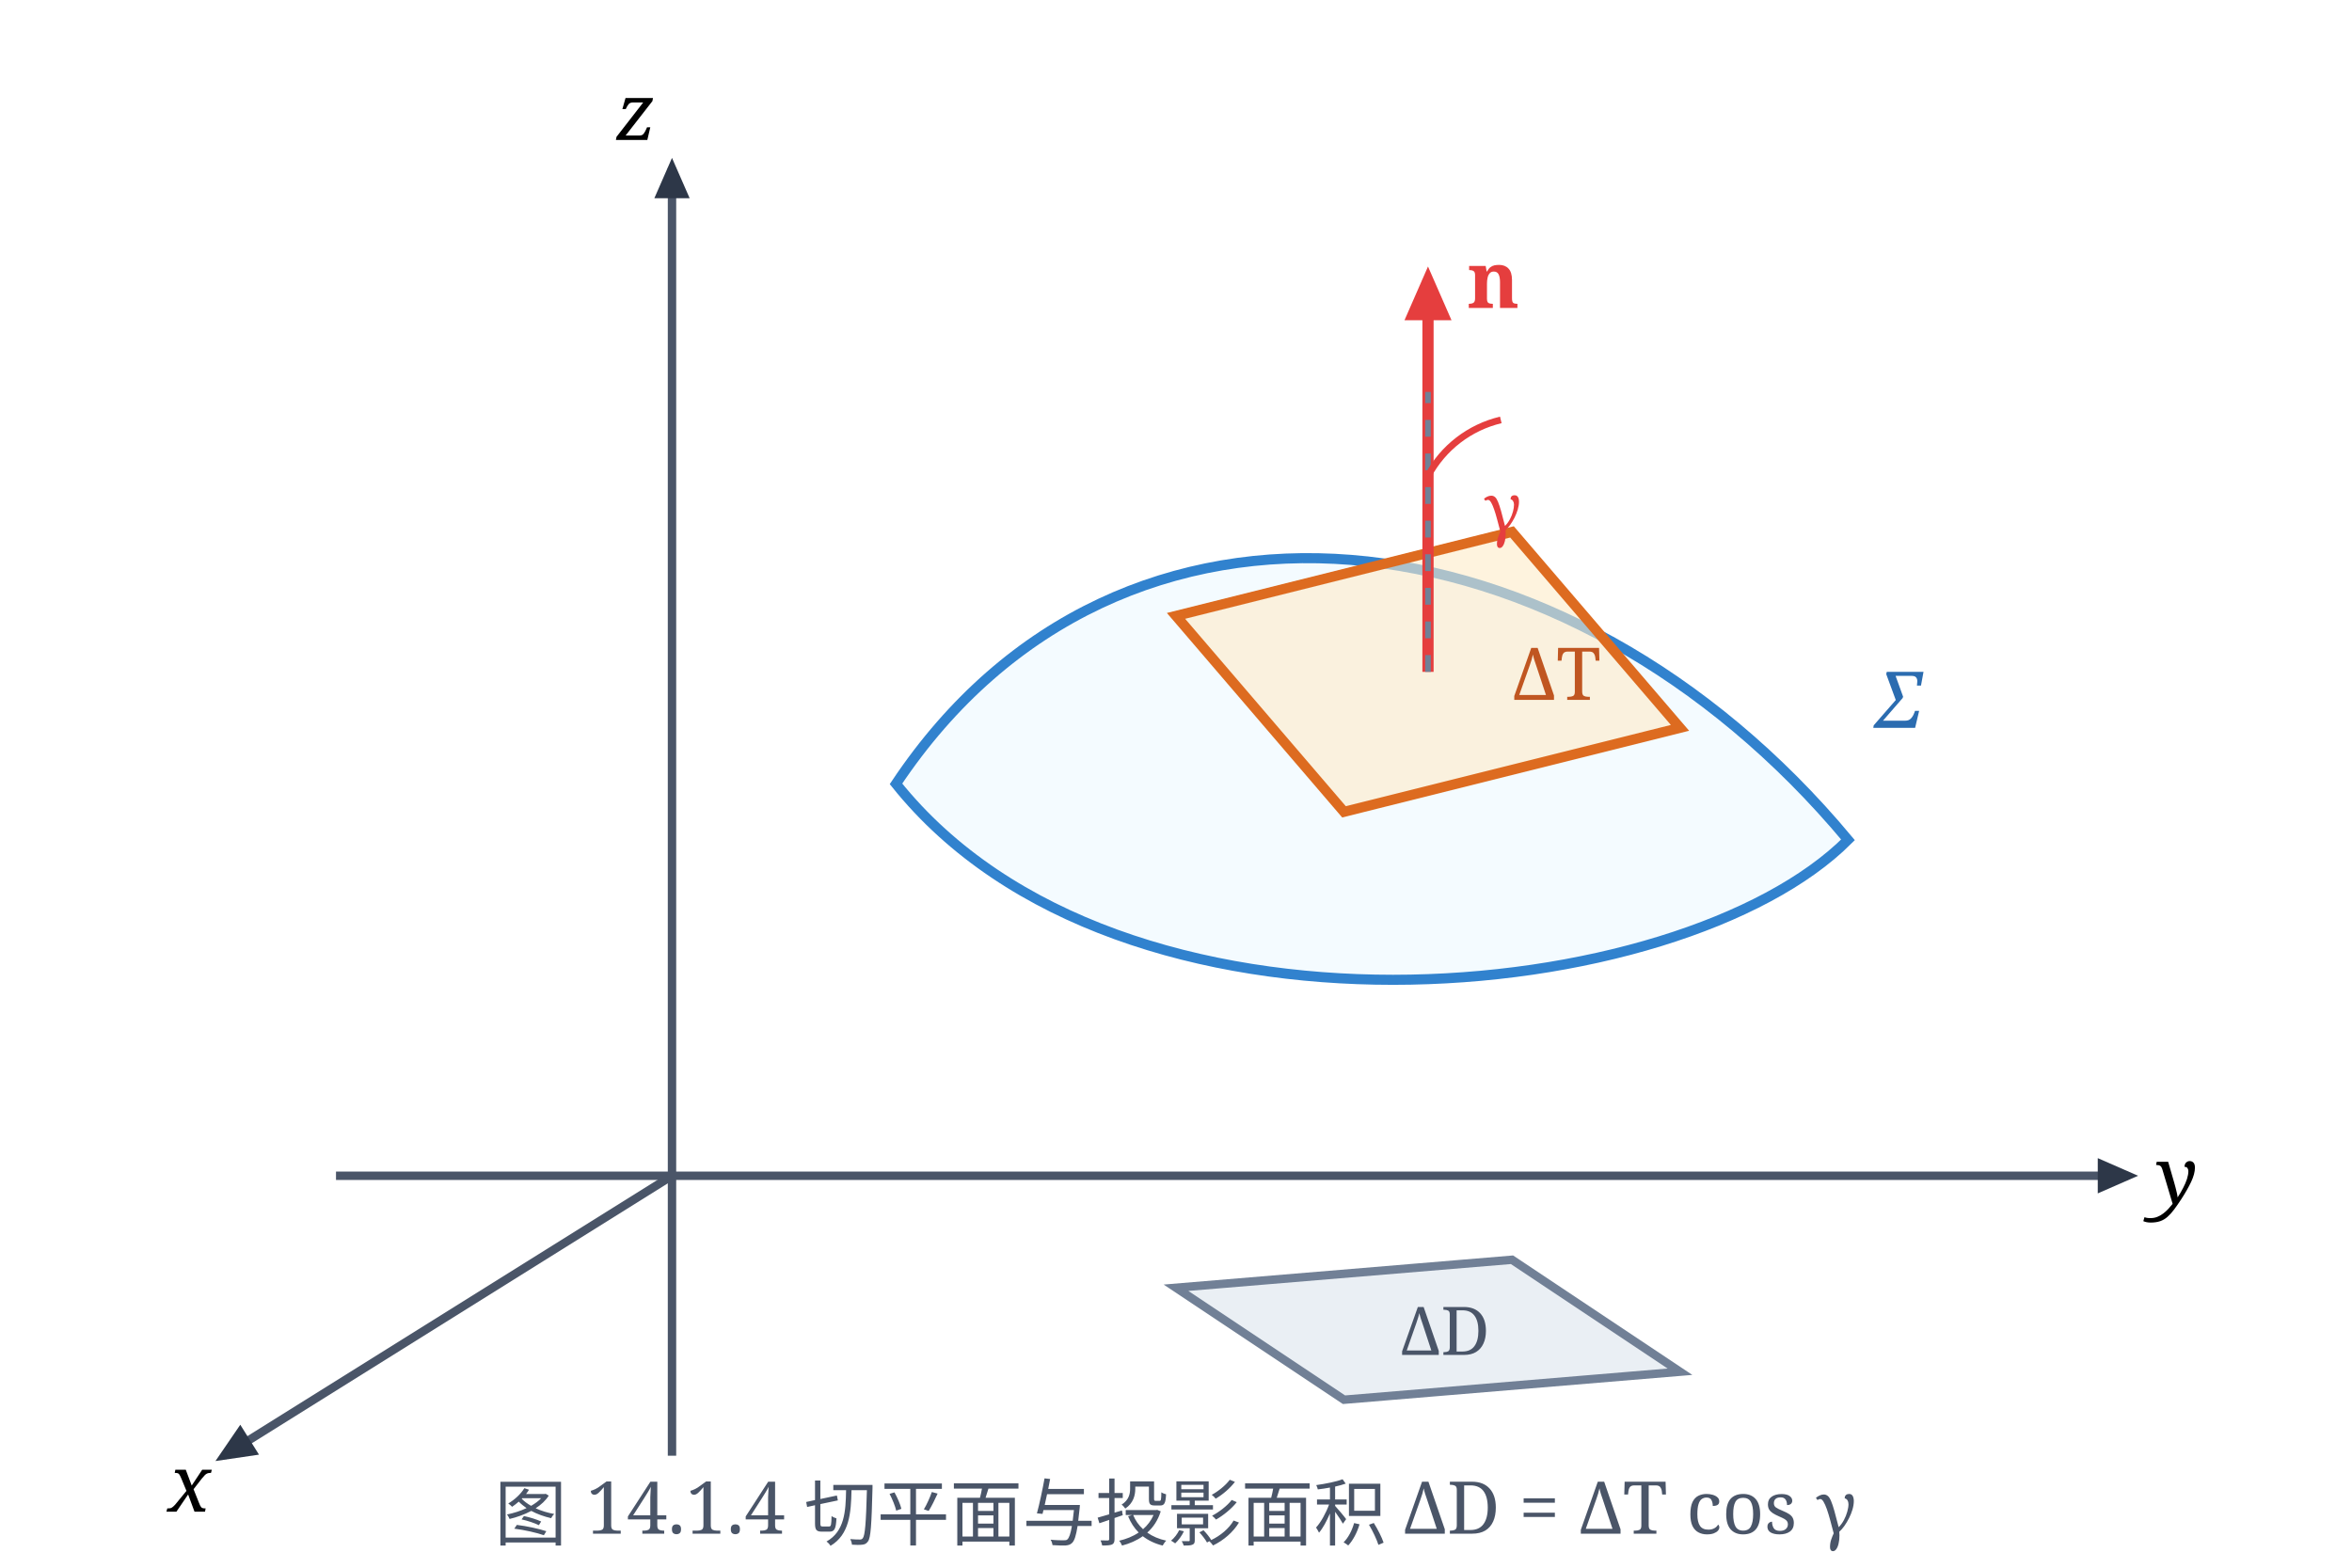
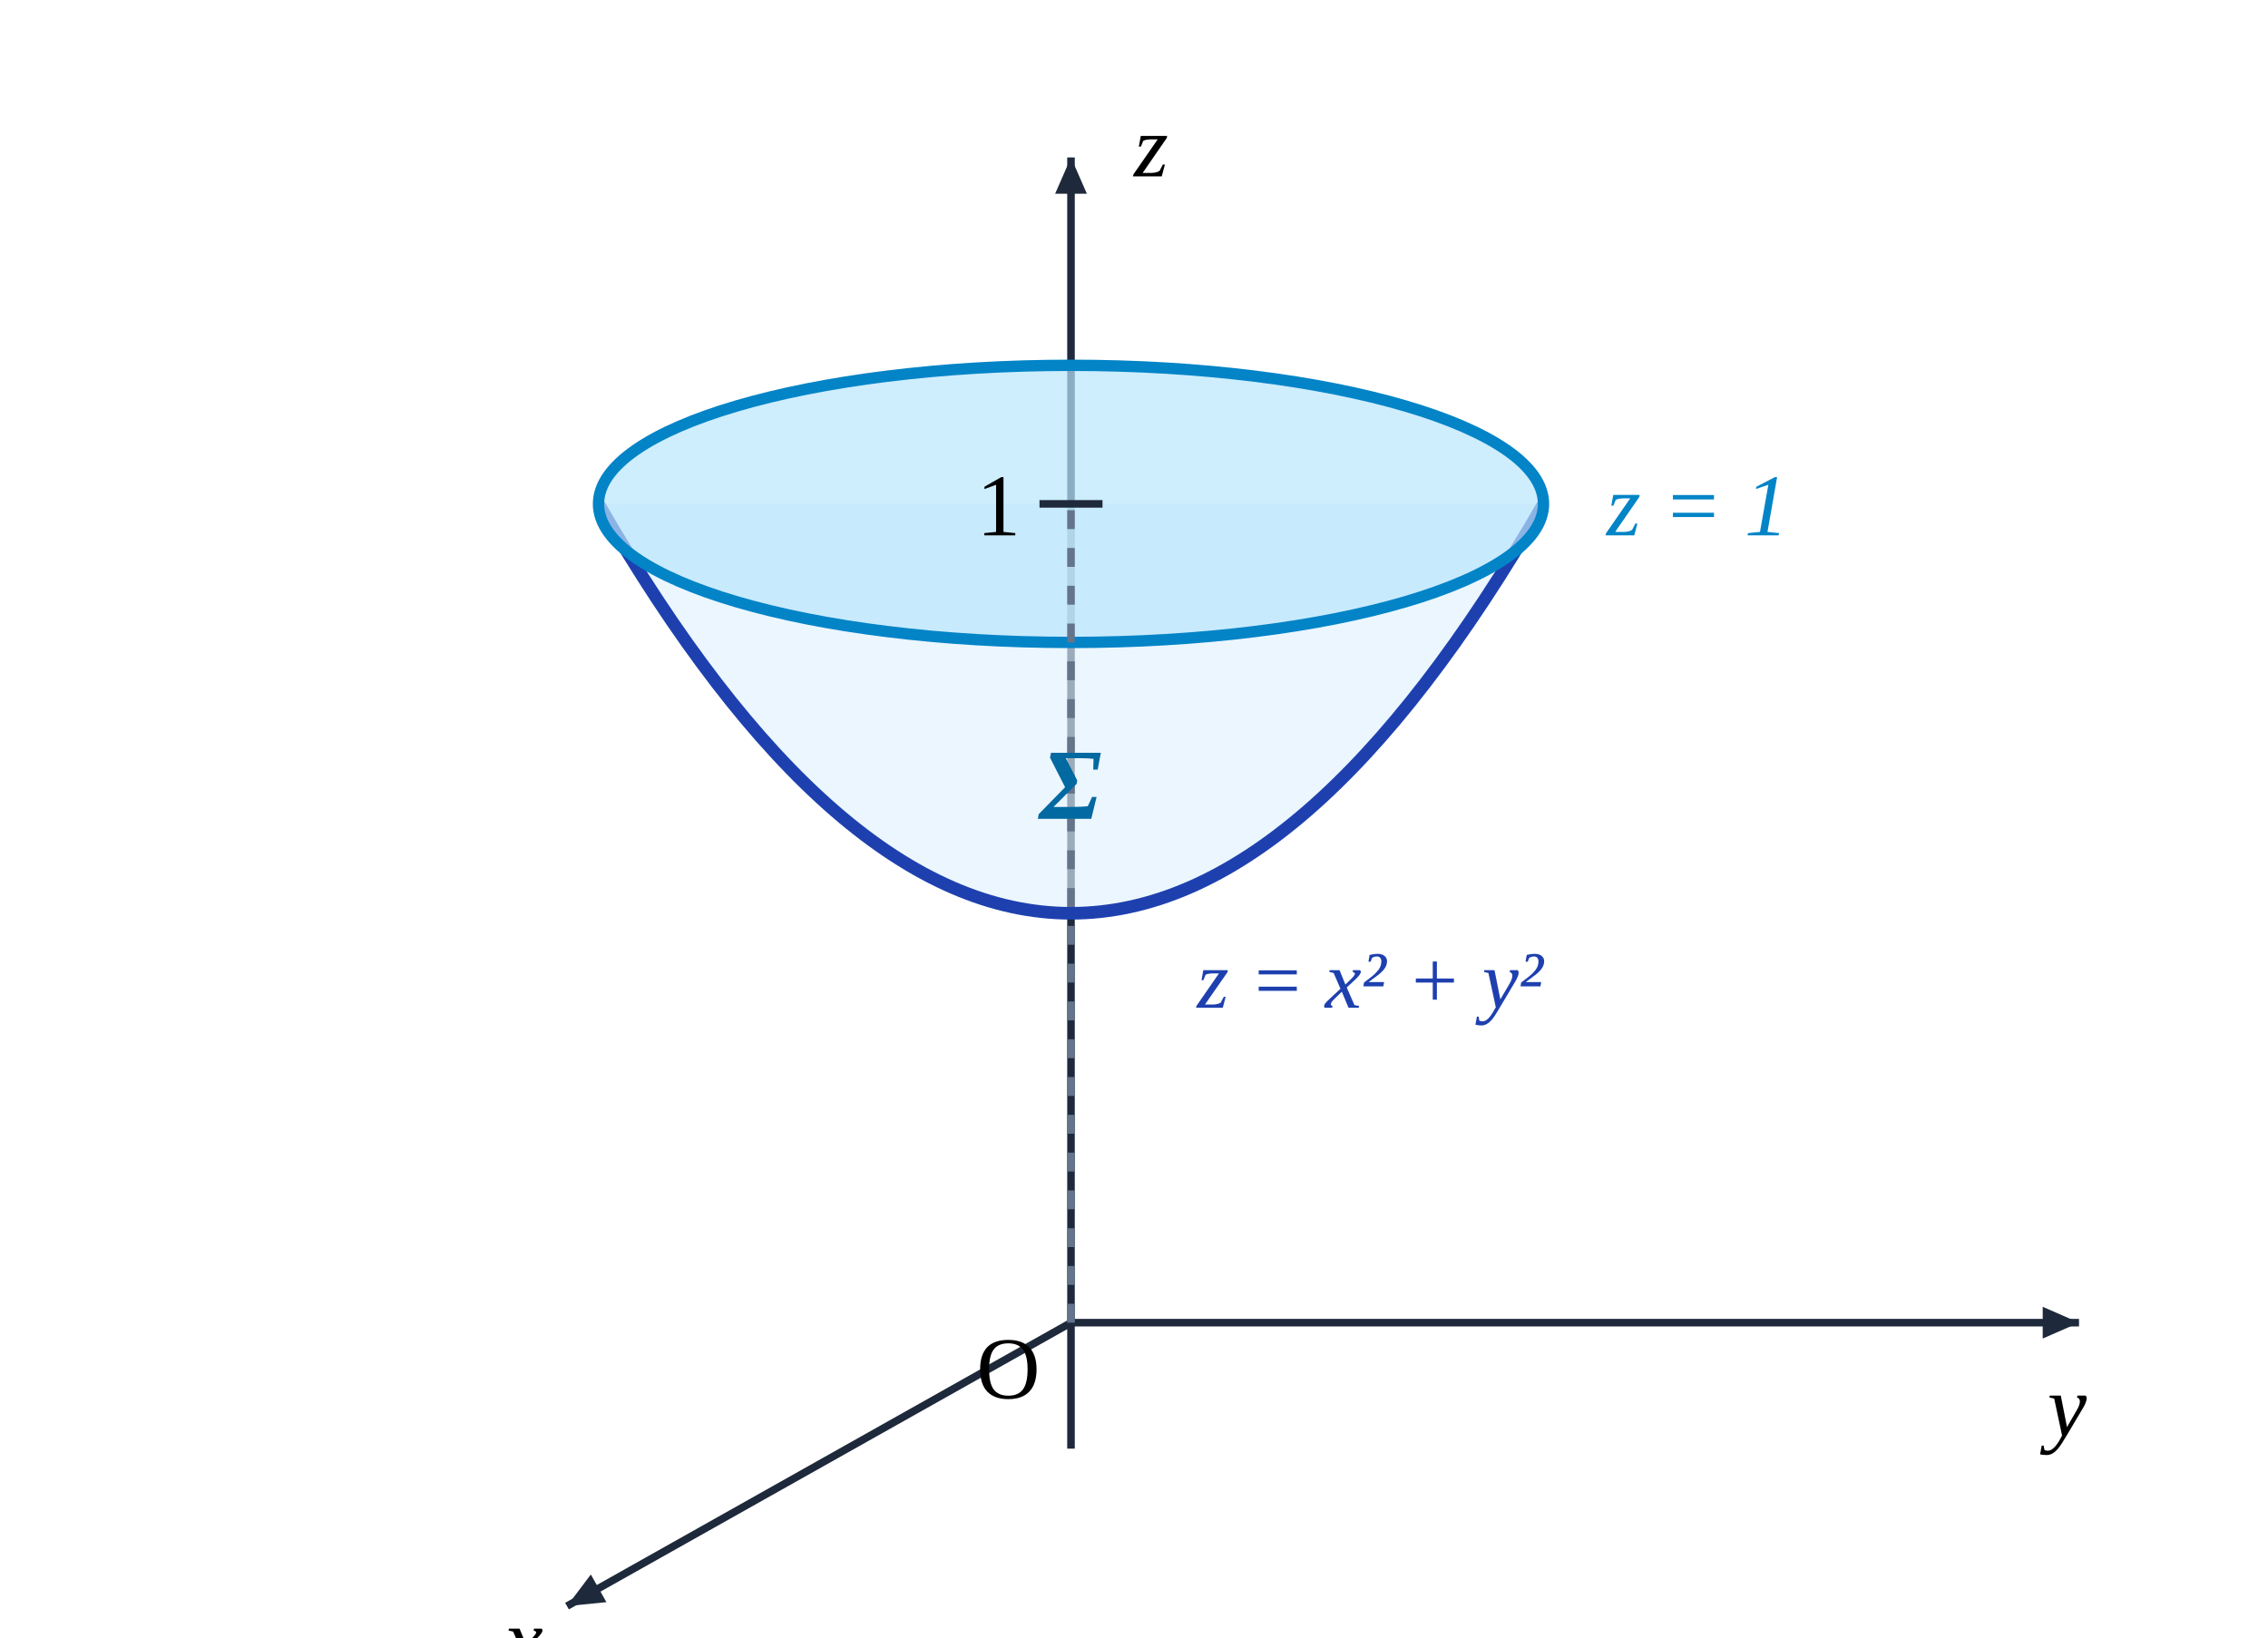
- <svg xmlns="http://www.w3.org/2000/svg" viewBox="0 0 420 280" width="100%" height="auto">
+ <svg xmlns="http://www.w3.org/2000/svg" viewBox="0 0 360 260" width="100%" height="auto" style="max-width:360px; font-family:'Times New Roman', serif; font-size:14px;">
  <defs>
-     <marker id="arrow" viewBox="0 0 10 10" refX="6" refY="5" markerWidth="6" markerHeight="6" orient="auto-start-reverse">
-       <path d="M 0 1.5 L 8 5 L 0 8.5 z" fill="#2d3748" />
+     <marker id="arr" viewBox="0 0 10 10" refX="8" refY="5" markerWidth="6" markerHeight="6" orient="auto-start-reverse">
+       <path d="M 0 1.5 L 8 5 L 0 8.5 z" fill="#1e293b" />
    </marker>
-     <marker id="arrow-blue" viewBox="0 0 10 10" refX="6" refY="5" markerWidth="6" markerHeight="6" orient="auto-start-reverse">
-       <path d="M 0 1.5 L 8 5 L 0 8.5 z" fill="#2b6cb0" />
+     <marker id="arr_blue" viewBox="0 0 10 10" refX="8" refY="5" markerWidth="6" markerHeight="6" orient="auto-start-reverse">
+       <path d="M 0 1.5 L 8 5 L 0 8.5 z" fill="#1e40af" />
    </marker>
-     <marker id="arrow-red" viewBox="0 0 10 10" refX="6" refY="5" markerWidth="6" markerHeight="6" orient="auto-start-reverse">
-       <path d="M 0 1.5 L 8 5 L 0 8.5 z" fill="#e53e3e" />
-     </marker>
-     <marker id="arrow-green" viewBox="0 0 10 10" refX="6" refY="5" markerWidth="6" markerHeight="6" orient="auto-start-reverse">
-       <path d="M 0 1.5 L 8 5 L 0 8.5 z" fill="#2f855a" />
+     <marker id="arr_red" viewBox="0 0 10 10" refX="8" refY="5" markerWidth="6" markerHeight="6" orient="auto-start-reverse">
+       <path d="M 0 1.5 L 8 5 L 0 8.5 z" fill="#dc2626" />
    </marker>
  </defs>
-   <line x1="60" y1="210" x2="380" y2="210" stroke="#4a5568" stroke-width="1.5" marker-end="url(#arrow)" />
-   <text x="385" y="215" font-family="serif" font-size="14" font-style="italic">y</text>
-   <line x1="120" y1="260" x2="120" y2="30" stroke="#4a5568" stroke-width="1.5" marker-end="url(#arrow)" />
-   <text x="110" y="25" font-family="serif" font-size="14" font-style="italic">z</text>
-   <line x1="120" y1="210" x2="40" y2="260" stroke="#4a5568" stroke-width="1.5" marker-end="url(#arrow)" />
-   <text x="30" y="270" font-family="serif" font-size="14" font-style="italic">x</text>
-   <path d="M 160 140 C 200 80, 280 90, 330 150 C 300 180, 200 190, 160 140 Z" fill="#ebf8ff" fill-opacity="0.5" stroke="#3182ce" stroke-width="1.8" />
-   <text x="335" y="130" font-family="serif" font-size="14" font-style="italic" fill="#2b6cb0">Σ</text>
-   <polygon points="210,110 270,95 300,130 240,145" fill="#feebc8" fill-opacity="0.6" stroke="#dd6b20" stroke-width="1.8" />
-   <text x="270" y="125" font-family="serif" font-size="13" fill="#c05621">ΔT</text>
-   <polygon points="210,230 270,225 300,245 240,250" fill="#e2e8f0" fill-opacity="0.7" stroke="#718096" stroke-width="1.5" />
-   <text x="250" y="242" font-family="serif" font-size="12" fill="#4a5568">ΔD</text>
-   <line x1="255" y1="120" x2="255" y2="50" stroke="#e53e3e" stroke-width="2" marker-end="url(#arrow-red)" />
-   <text x="262" y="55" font-family="serif" font-size="14" font-weight="bold" fill="#e53e3e">n</text>
-   <line x1="255" y1="120" x2="255" y2="70" stroke="#718096" stroke-width="1" stroke-dasharray="3,3" />
-   <path d="M 255 85 A 20 20 0 0 1 268 75" fill="none" stroke="#e53e3e" stroke-width="1.2" />
-   <text x="265" y="95" font-family="serif" font-size="12" fill="#e53e3e">γ</text>
-   <text x="210" y="275" text-anchor="middle" font-family="serif" font-size="13" fill="#4a5568">图 14.1.4 切平面与投影面积 ΔD = ΔT cos γ</text>
+   <line x1="170" y1="230" x2="170" y2="25" stroke="#1e293b" stroke-width="1.2" marker-end="url(#arr)" />
+   <text x="180" y="28" font-style="italic">z</text>
+   <line x1="170" y1="210" x2="330" y2="210" stroke="#1e293b" stroke-width="1.2" marker-end="url(#arr)" />
+   <text x="325" y="228" font-style="italic">y</text>
+   <line x1="170" y1="210" x2="90" y2="255" stroke="#1e293b" stroke-width="1.2" marker-end="url(#arr)" />
+   <text x="80" y="265" font-style="italic">x</text>
+   <text x="155" y="222">O</text>
+   <path d="M 95 80 Q 170 210 245 80" fill="#e0f2fe" fill-opacity="0.65" stroke="#1e40af" stroke-width="2" />
+   <ellipse cx="170" cy="80" rx="75" ry="22" fill="#bae6fd" fill-opacity="0.7" stroke="#0284c7" stroke-width="1.8" />
+   <line x1="170" y1="210" x2="170" y2="80" stroke="#64748b" stroke-width="1.2" stroke-dasharray="3,3" />
+   <line x1="165" y1="80" x2="175" y2="80" stroke="#1e293b" stroke-width="1.2" />
+   <text x="155" y="85">1</text>
+   <text x="255" y="85" font-style="italic" fill="#0284c7">z = 1</text>
+   <text x="190" y="160" font-size="13" font-style="italic" fill="#1e40af">z = x² + y²</text>
+   <text x="165" y="130" font-size="16" font-style="italic" fill="#0369a1" font-weight="bold">Σ</text>
</svg>
